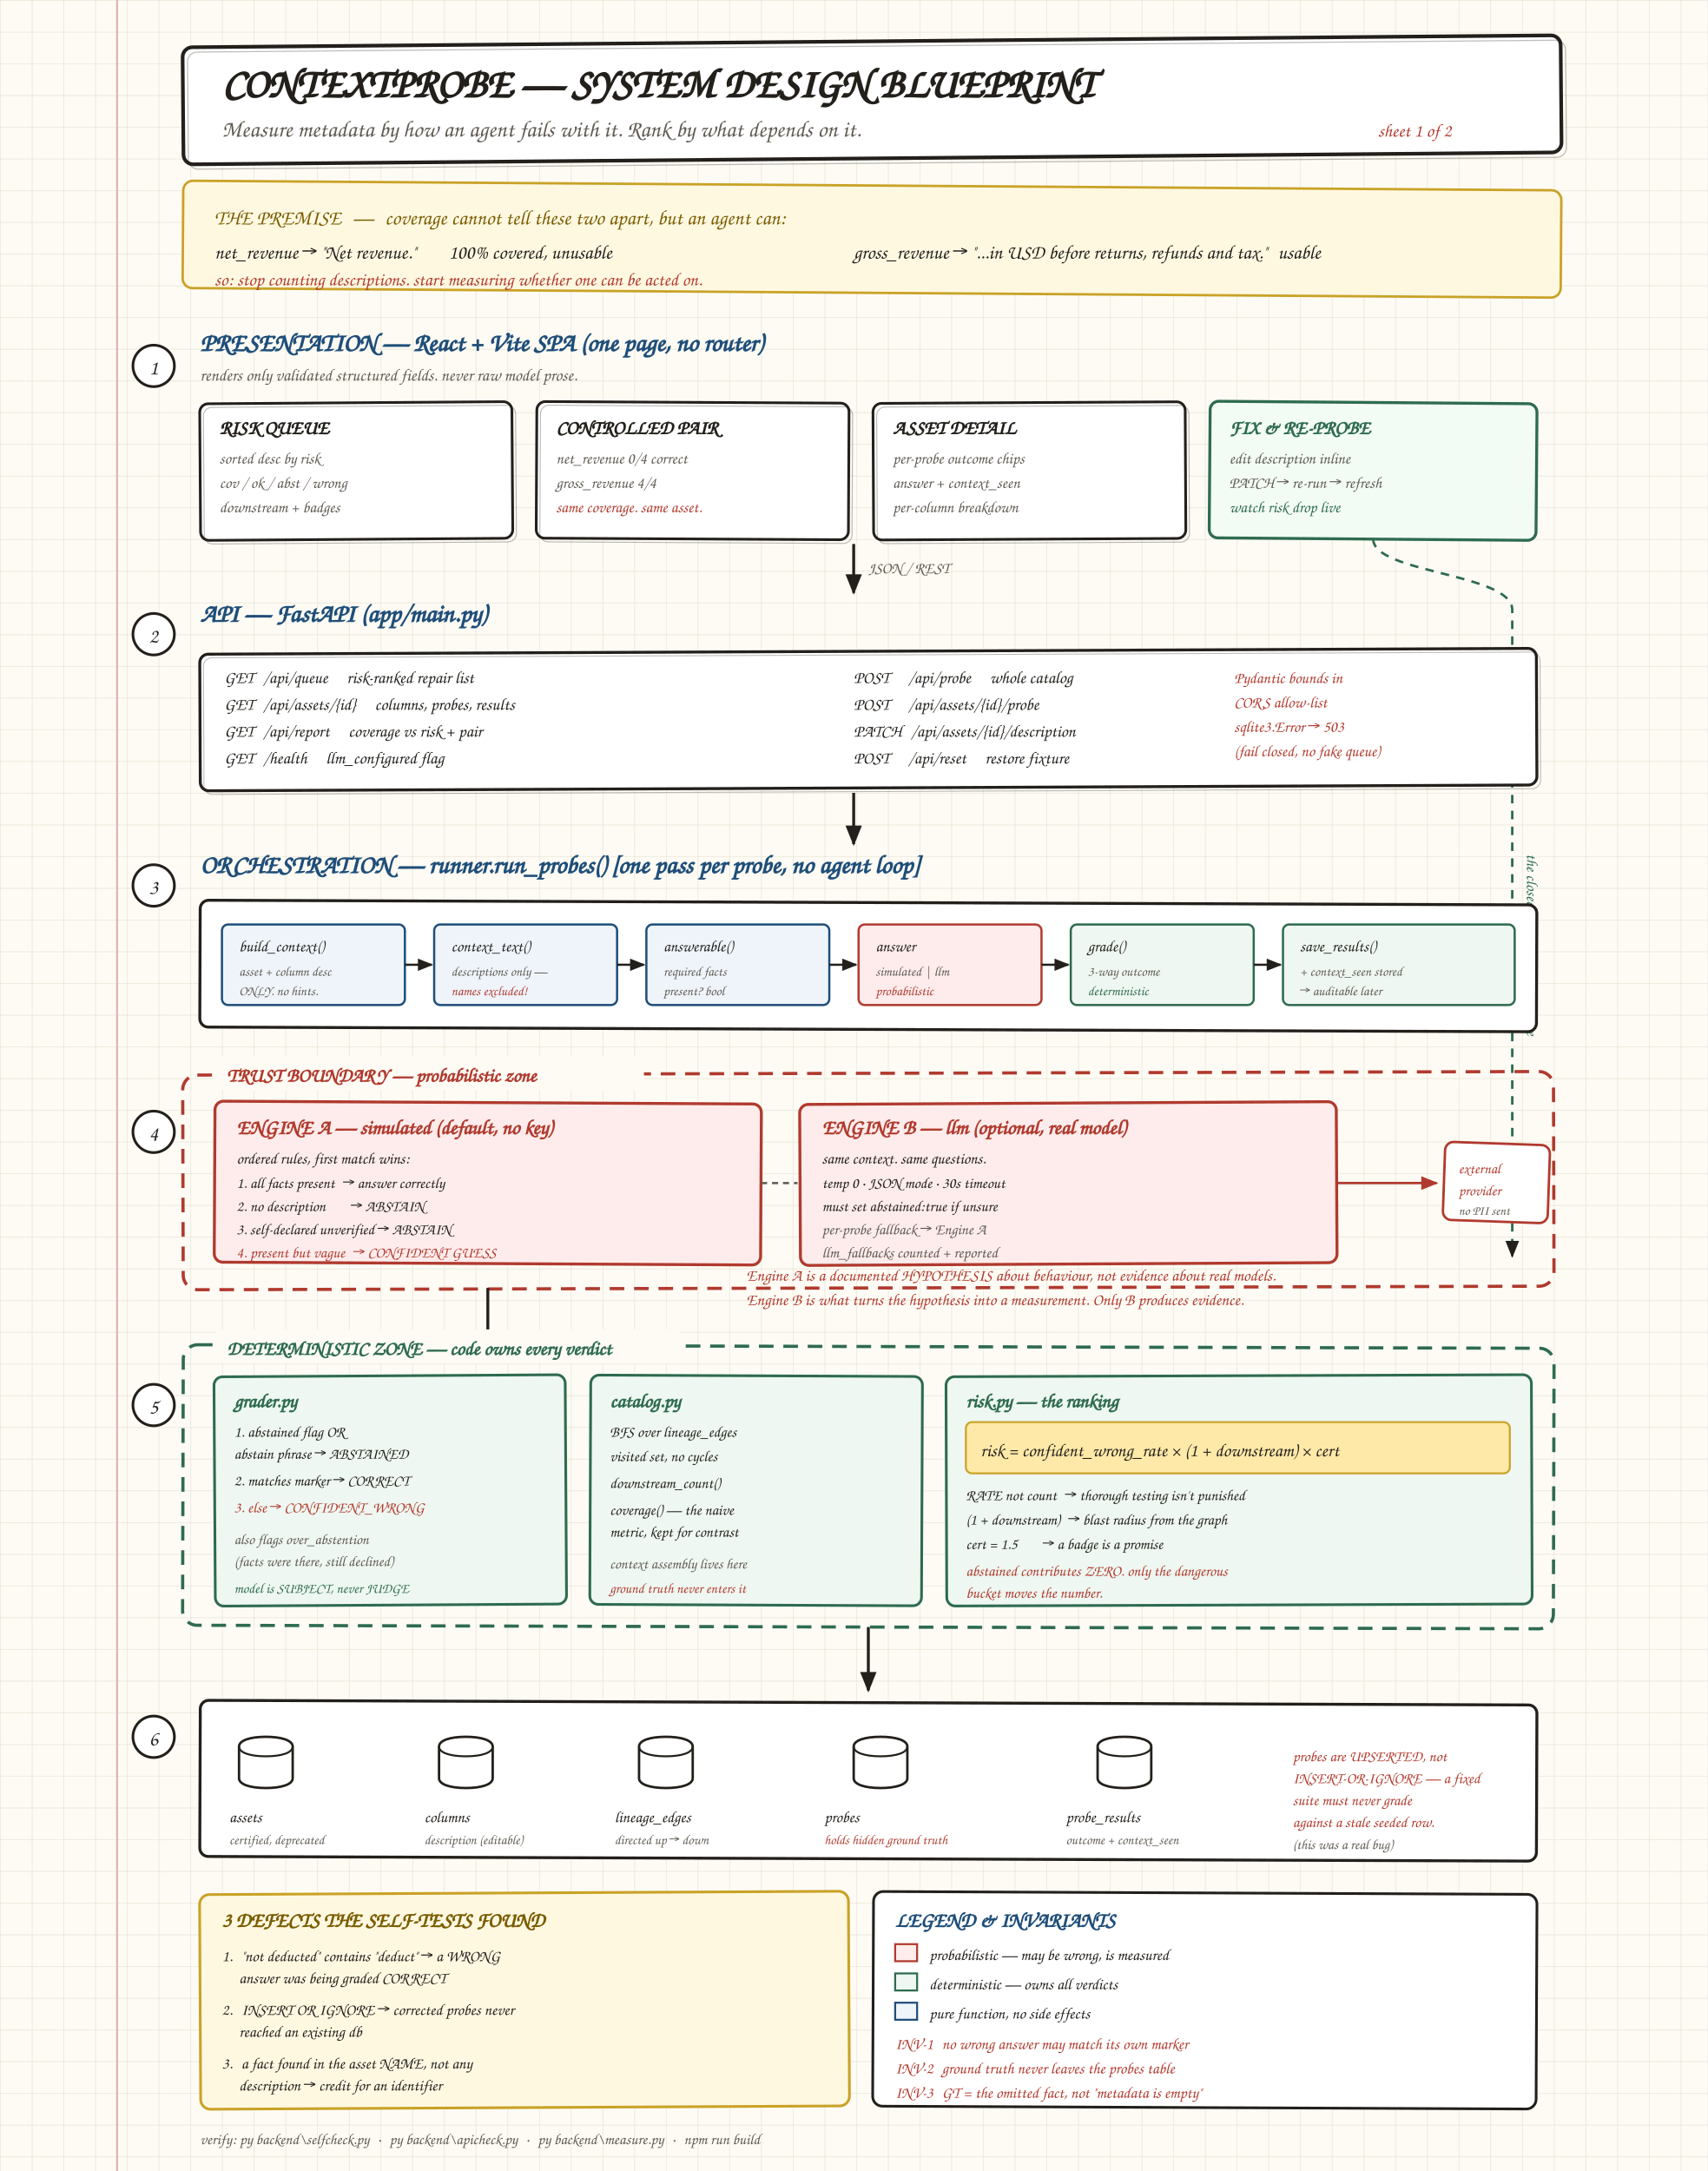
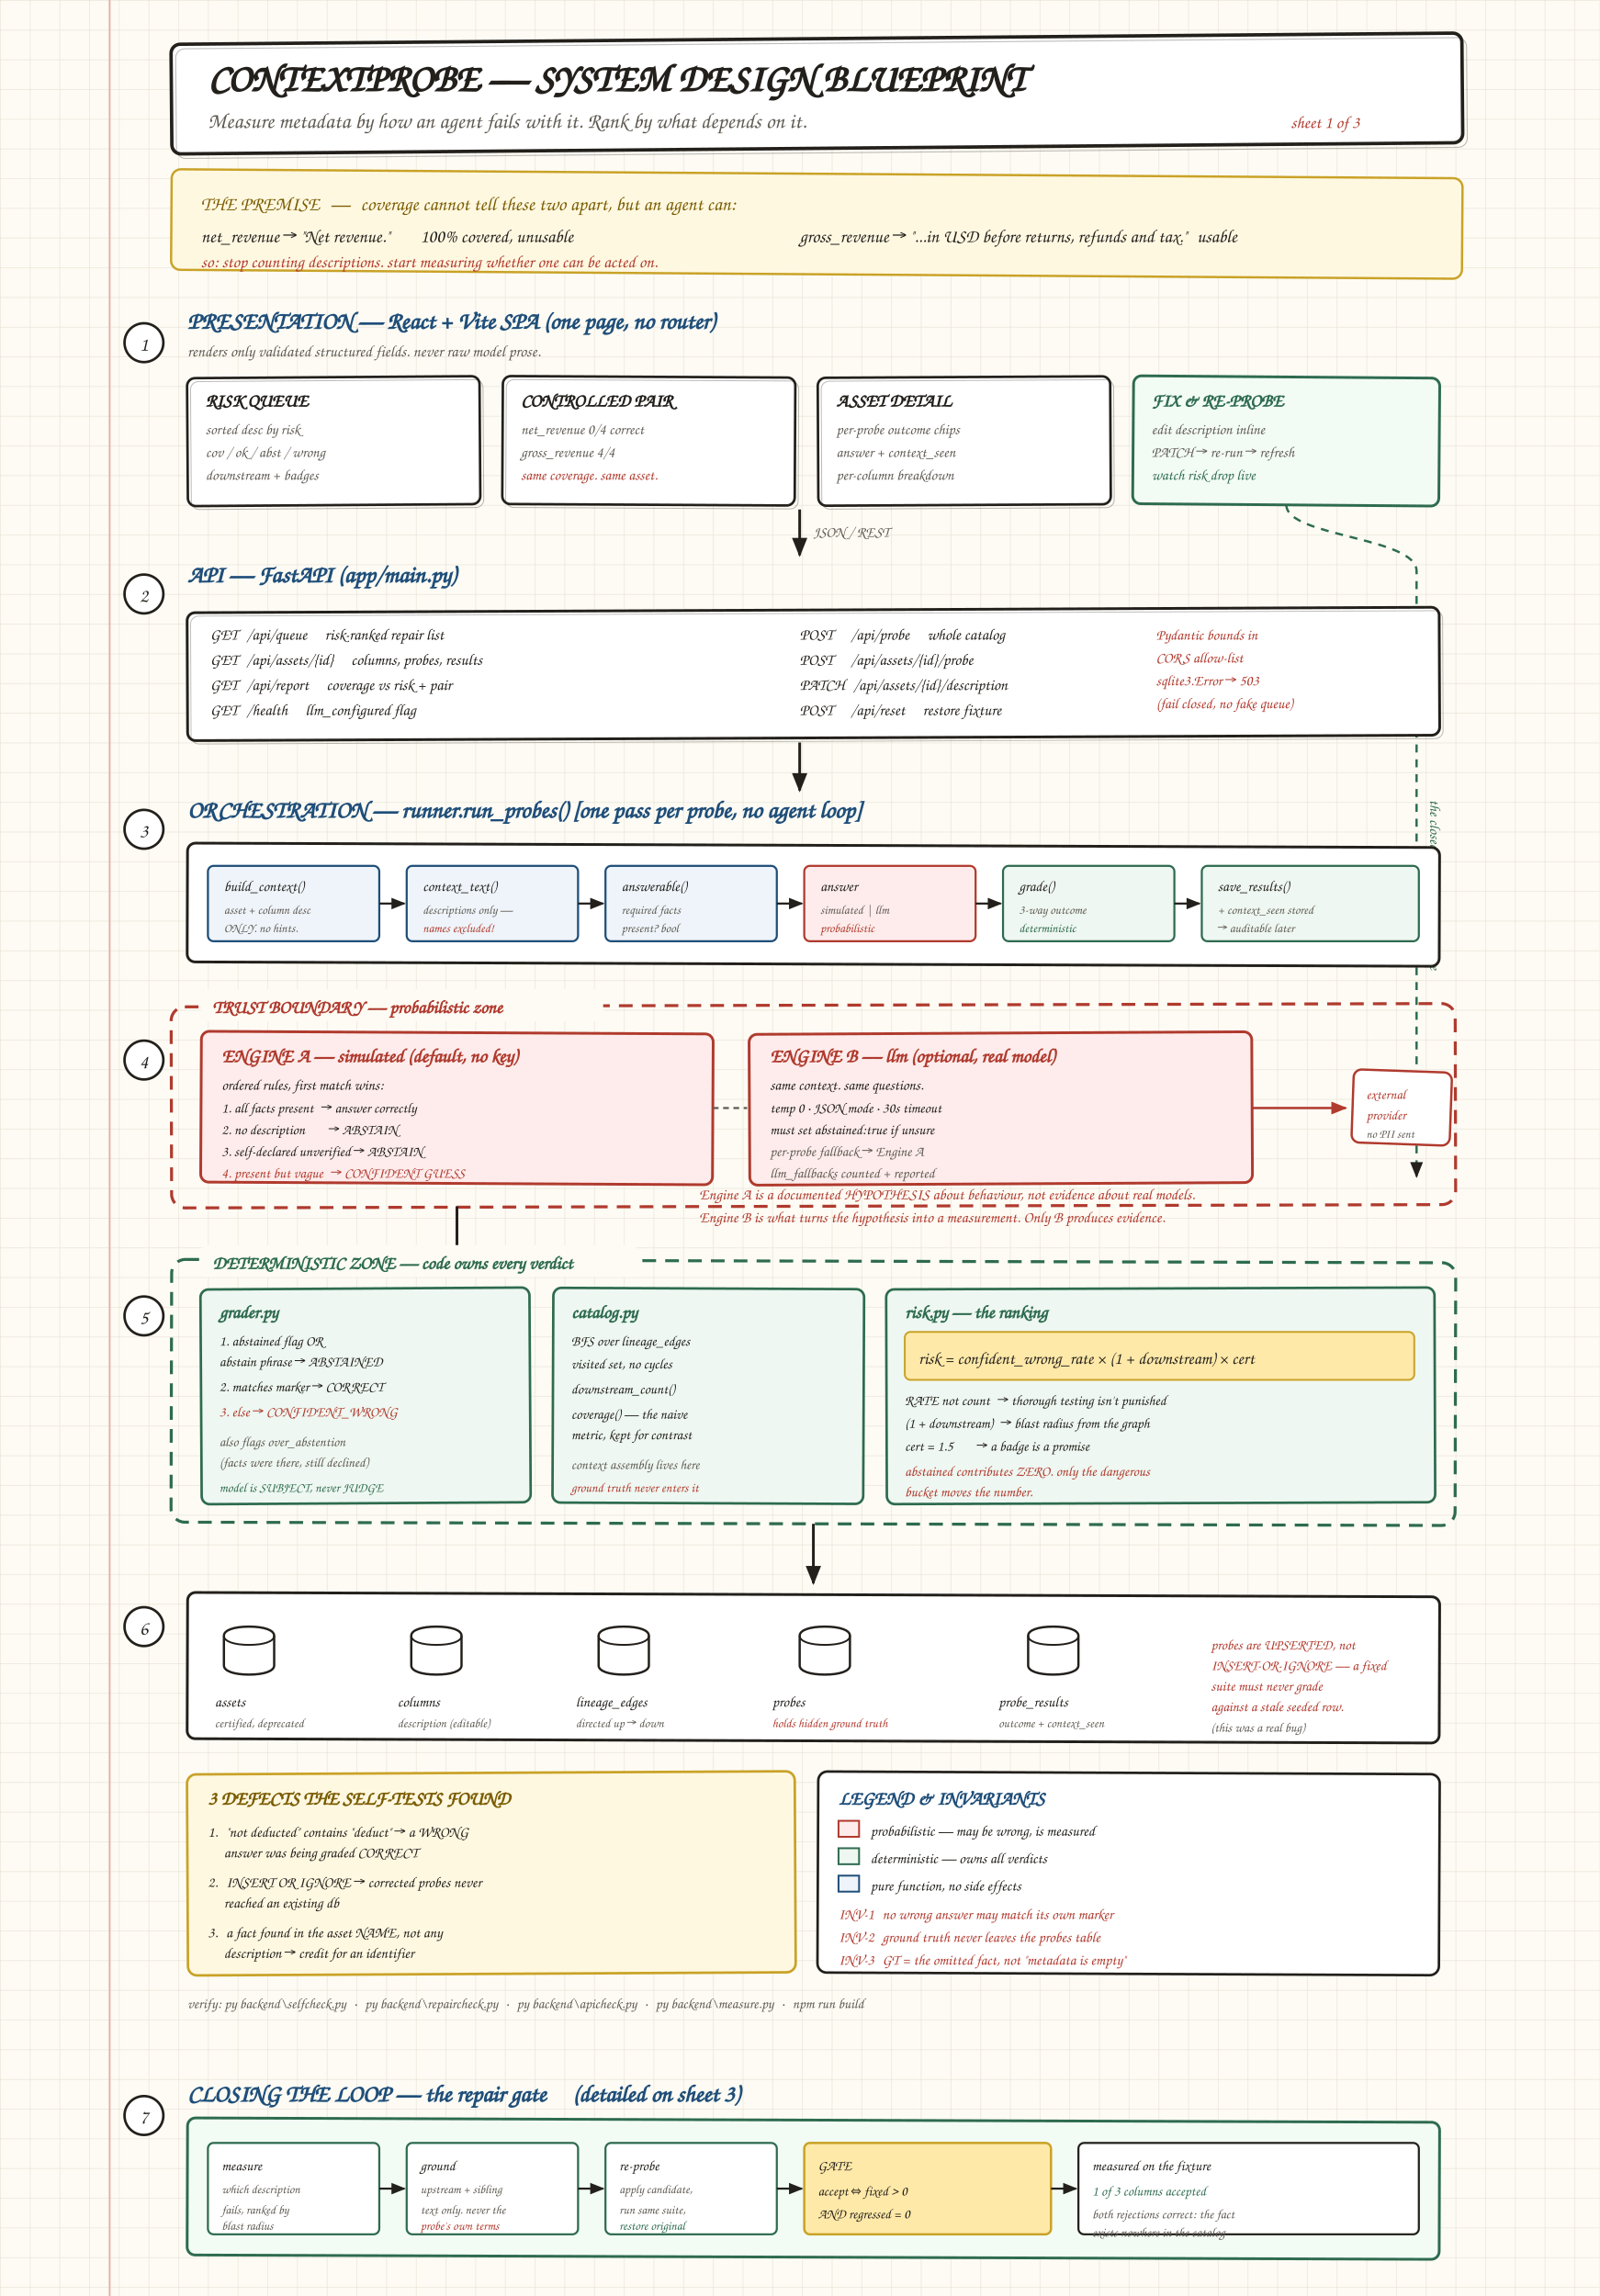
- <svg xmlns="http://www.w3.org/2000/svg" viewBox="0 0 1400 1780" width="1400" height="1780" font-family="'Comic Sans MS','Segoe Print','Bradley Hand','Chalkboard SE',cursive">
+ <svg xmlns="http://www.w3.org/2000/svg" viewBox="0 0 1400 2010" width="1400" height="2010" font-family="'Comic Sans MS','Segoe Print','Bradley Hand','Chalkboard SE',cursive">
  <defs>
    <pattern id="grid" width="26" height="26" patternUnits="userSpaceOnUse">
      <path d="M 26 0 L 0 0 0 26" fill="none" stroke="#dcd5c4" stroke-width="0.6" />
    </pattern>
    <marker id="arrow" viewBox="0 0 10 10" refX="9" refY="5" markerWidth="7" markerHeight="7" orient="auto-start-reverse">
      <path d="M 0 1 L 10 5 L 0 9 z" fill="#23201c" />
    </marker>
    <marker id="arrowRed" viewBox="0 0 10 10" refX="9" refY="5" markerWidth="7" markerHeight="7" orient="auto-start-reverse">
      <path d="M 0 1 L 10 5 L 0 9 z" fill="#b03a2e" />
    </marker>
    <marker id="arrowBlue" viewBox="0 0 10 10" refX="9" refY="5" markerWidth="7" markerHeight="7" orient="auto-start-reverse">
      <path d="M 0 1 L 10 5 L 0 9 z" fill="#1f4e79" />
    </marker>
    <g id="stack">
      <path d="M0,8 C0,3 9,0 22,0 C35,0 44,3 44,8 L44,34 C44,39 35,42 22,42 C9,42 0,39 0,34 Z" fill="#fff" stroke="#23201c" stroke-width="2" />
      <path d="M0,8 C0,13 9,16 22,16 C35,16 44,13 44,8" fill="none" stroke="#23201c" stroke-width="1.6" />
    </g>
  </defs>
-   <rect width="1400" height="1780" fill="#fdfbf4" />
-   <rect width="1400" height="1780" fill="url(#grid)" />
-   <path d="M96,0 L96,1780" stroke="#e2b4ae" stroke-width="1.6" />
+   <rect width="1400" height="2010" fill="#fdfbf4" />
+   <rect width="1400" height="2010" fill="url(#grid)" />
+   <path d="M96,0 L96,2010" stroke="#e2b4ae" stroke-width="1.6" />
  <g transform="rotate(-0.5 700 74)">
    <rect x="150" y="34" width="1130" height="96" rx="8" fill="#fff" stroke="#23201c" stroke-width="3" />
    <rect x="154" y="38" width="1130" height="96" rx="8" fill="none" stroke="#23201c" stroke-width="0.9" opacity="0.3" />
  </g>
  <text x="182" y="80" font-size="34" font-weight="bold" fill="#23201c">CONTEXTPROBE — SYSTEM DESIGN BLUEPRINT</text>
  <text x="182" y="112" font-size="19" fill="#5f5a52">Measure metadata by how an agent fails with it. Rank by what depends on it.</text>
-   <text x="1130" y="112" font-size="15" fill="#b03a2e">sheet 1 of 2</text>
+   <text x="1130" y="112" font-size="15" fill="#b03a2e">sheet 1 of 3</text>
  <g transform="rotate(0.4 700 196)">
    <rect x="150" y="152" width="1130" height="88" rx="8" fill="#fff8e1" stroke="#c9a227" stroke-width="2" />
  </g>
  <text x="176" y="184" font-size="17" fill="#7a5c00">THE PREMISE — coverage cannot tell these two apart, but an agent can:</text>
  <text x="176" y="212" font-size="16" fill="#23201c">net_revenue → "Net revenue."   100% covered, unusable</text>
  <text x="700" y="212" font-size="16" fill="#23201c">gross_revenue → "...in USD before returns, refunds and tax." usable</text>
  <text x="176" y="234" font-size="15" fill="#b03a2e">so: stop counting descriptions. start measuring whether one can be acted on.</text>
  <circle cx="126" cy="300" r="17" fill="#fff" stroke="#23201c" stroke-width="2.2" />
  <text x="126" y="307" font-size="17" text-anchor="middle" fill="#23201c">1</text>
  <text x="164" y="288" font-size="21" font-weight="bold" fill="#1f4e79">PRESENTATION — React + Vite SPA (one page, no router)</text>
  <text x="164" y="312" font-size="14" fill="#5f5a52">renders only validated structured fields. never raw model prose.</text>
  <g transform="rotate(-0.4 320 372)">
    <rect x="164" y="330" width="256" height="112" rx="7" fill="#fff" stroke="#23201c" stroke-width="2.2" />
    <rect x="167" y="333" width="256" height="112" rx="7" fill="none" stroke="#23201c" stroke-width="0.8" opacity="0.32" />
  </g>
  <text x="180" y="356" font-size="16" font-weight="bold" fill="#23201c">RISK QUEUE</text>
  <text x="180" y="380" font-size="13" fill="#5f5a52">sorted desc by risk</text>
  <text x="180" y="400" font-size="13" fill="#5f5a52">cov / ok / abst / wrong</text>
  <text x="180" y="420" font-size="13" fill="#5f5a52">downstream + badges</text>
  <g transform="rotate(0.3 590 372)">
    <rect x="440" y="330" width="256" height="112" rx="7" fill="#fff" stroke="#23201c" stroke-width="2.2" />
    <rect x="443" y="333" width="256" height="112" rx="7" fill="none" stroke="#23201c" stroke-width="0.8" opacity="0.32" />
  </g>
  <text x="456" y="356" font-size="16" font-weight="bold" fill="#23201c">CONTROLLED PAIR</text>
  <text x="456" y="380" font-size="13" fill="#5f5a52">net_revenue 0/4 correct</text>
  <text x="456" y="400" font-size="13" fill="#5f5a52">gross_revenue 4/4</text>
  <text x="456" y="420" font-size="13" fill="#b03a2e">same coverage. same asset.</text>
  <g transform="rotate(-0.3 860 372)">
    <rect x="716" y="330" width="256" height="112" rx="7" fill="#fff" stroke="#23201c" stroke-width="2.2" />
    <rect x="719" y="333" width="256" height="112" rx="7" fill="none" stroke="#23201c" stroke-width="0.8" opacity="0.32" />
  </g>
  <text x="732" y="356" font-size="16" font-weight="bold" fill="#23201c">ASSET DETAIL</text>
  <text x="732" y="380" font-size="13" fill="#5f5a52">per-probe outcome chips</text>
  <text x="732" y="400" font-size="13" fill="#5f5a52">answer + context_seen</text>
  <text x="732" y="420" font-size="13" fill="#5f5a52">per-column breakdown</text>
  <g transform="rotate(0.45 1126 372)">
    <rect x="992" y="330" width="268" height="112" rx="7" fill="#f2fbf4" stroke="#2e6b4f" stroke-width="2.4" />
  </g>
  <text x="1008" y="356" font-size="16" font-weight="bold" fill="#2e6b4f">FIX &amp; RE-PROBE</text>
  <text x="1008" y="380" font-size="13" fill="#5f5a52">edit description inline</text>
  <text x="1008" y="400" font-size="13" fill="#5f5a52">PATCH → re-run → refresh</text>
  <text x="1008" y="420" font-size="13" fill="#2e6b4f">watch risk drop live</text>
  <path d="M1126,442 C1126,470 1240,470 1240,500 C1240,690 1240,900 1240,1030" fill="none" stroke="#2e6b4f" stroke-width="2" stroke-dasharray="7 6" marker-end="url(#arrow)" />
  <text x="1252" y="700" font-size="13" fill="#2e6b4f" transform="rotate(90 1252 700)">the closed loop: fix → re-measure</text>
  <path d="M700,446 C700,462 700,468 700,486" fill="none" stroke="#23201c" stroke-width="2.4" marker-end="url(#arrow)" />
  <text x="712" y="470" font-size="13" fill="#5f5a52">JSON / REST</text>
  <circle cx="126" cy="520" r="17" fill="#fff" stroke="#23201c" stroke-width="2.2" />
  <text x="126" y="527" font-size="17" text-anchor="middle" fill="#23201c">2</text>
  <text x="164" y="510" font-size="21" font-weight="bold" fill="#1f4e79">API — FastAPI (app/main.py)</text>
  <g transform="rotate(-0.25 712 588)">
    <rect x="164" y="534" width="1096" height="112" rx="7" fill="#fff" stroke="#23201c" stroke-width="2.4" />
    <rect x="167" y="537" width="1096" height="112" rx="7" fill="none" stroke="#23201c" stroke-width="0.8" opacity="0.3" />
  </g>
  <text x="184" y="560" font-size="14" fill="#23201c">GET /api/queue  risk-ranked repair list</text>
  <text x="184" y="582" font-size="14" fill="#23201c">GET /api/assets/{id}  columns, probes, results</text>
  <text x="184" y="604" font-size="14" fill="#23201c">GET /api/report  coverage vs risk + pair</text>
  <text x="184" y="626" font-size="14" fill="#23201c">GET /health  llm_configured flag</text>
  <text x="700" y="560" font-size="14" fill="#23201c">POST  /api/probe  whole catalog</text>
  <text x="700" y="582" font-size="14" fill="#23201c">POST  /api/assets/{id}/probe</text>
  <text x="700" y="604" font-size="14" fill="#23201c">PATCH /api/assets/{id}/description</text>
  <text x="700" y="626" font-size="14" fill="#23201c">POST  /api/reset  restore fixture</text>
  <text x="1012" y="560" font-size="13" fill="#b03a2e">Pydantic bounds in</text>
  <text x="1012" y="580" font-size="13" fill="#b03a2e">CORS allow-list</text>
  <text x="1012" y="600" font-size="13" fill="#b03a2e">sqlite3.Error → 503</text>
  <text x="1012" y="620" font-size="13" fill="#b03a2e">(fail closed, no fake queue)</text>
  <path d="M700,650 C700,666 700,672 700,692" fill="none" stroke="#23201c" stroke-width="2.4" marker-end="url(#arrow)" />
  <circle cx="126" cy="726" r="17" fill="#fff" stroke="#23201c" stroke-width="2.2" />
  <text x="126" y="733" font-size="17" text-anchor="middle" fill="#23201c">3</text>
  <text x="164" y="716" font-size="21" font-weight="bold" fill="#1f4e79">ORCHESTRATION — runner.run_probes()  [one pass per probe, no agent loop]</text>
  <g transform="rotate(0.2 712 790)">
    <rect x="164" y="740" width="1096" height="104" rx="7" fill="#fff" stroke="#23201c" stroke-width="2.4" />
  </g>
  <g font-size="13" fill="#23201c">
    <rect x="182" y="758" width="150" height="66" rx="5" fill="#eef4fa" stroke="#1f4e79" stroke-width="1.8" />
    <text x="196" y="780">build_context()</text>
    <text x="196" y="800" font-size="11" fill="#5f5a52">asset + column desc</text>
    <text x="196" y="816" font-size="11" fill="#5f5a52">ONLY. no hints.</text>
    <rect x="356" y="758" width="150" height="66" rx="5" fill="#eef4fa" stroke="#1f4e79" stroke-width="1.8" />
    <text x="370" y="780">context_text()</text>
    <text x="370" y="800" font-size="11" fill="#5f5a52">descriptions only —</text>
    <text x="370" y="816" font-size="11" fill="#b03a2e">names excluded!</text>
    <rect x="530" y="758" width="150" height="66" rx="5" fill="#eef4fa" stroke="#1f4e79" stroke-width="1.8" />
    <text x="544" y="780">answerable()</text>
    <text x="544" y="800" font-size="11" fill="#5f5a52">required facts</text>
    <text x="544" y="816" font-size="11" fill="#5f5a52">present? bool</text>
    <rect x="704" y="758" width="150" height="66" rx="5" fill="#fdeceb" stroke="#b03a2e" stroke-width="1.8" />
    <text x="718" y="780">answer</text>
    <text x="718" y="800" font-size="11" fill="#5f5a52">simulated | llm</text>
    <text x="718" y="816" font-size="11" fill="#b03a2e">probabilistic</text>
    <rect x="878" y="758" width="150" height="66" rx="5" fill="#eef7f1" stroke="#2e6b4f" stroke-width="1.8" />
    <text x="892" y="780">grade()</text>
    <text x="892" y="800" font-size="11" fill="#5f5a52">3-way outcome</text>
    <text x="892" y="816" font-size="11" fill="#2e6b4f">deterministic</text>
    <rect x="1052" y="758" width="190" height="66" rx="5" fill="#eef7f1" stroke="#2e6b4f" stroke-width="1.8" />
    <text x="1066" y="780">save_results()</text>
    <text x="1066" y="800" font-size="11" fill="#5f5a52">+ context_seen stored</text>
    <text x="1066" y="816" font-size="11" fill="#5f5a52">→ auditable later</text>
  </g>
  <path d="M332,791 L354,791" stroke="#23201c" stroke-width="1.8" marker-end="url(#arrow)" />
  <path d="M506,791 L528,791" stroke="#23201c" stroke-width="1.8" marker-end="url(#arrow)" />
  <path d="M680,791 L702,791" stroke="#23201c" stroke-width="1.8" marker-end="url(#arrow)" />
  <path d="M854,791 L876,791" stroke="#23201c" stroke-width="1.8" marker-end="url(#arrow)" />
  <path d="M1028,791 L1050,791" stroke="#23201c" stroke-width="1.8" marker-end="url(#arrow)" />
  <g transform="rotate(-0.15 712 962)">
    <rect x="150" y="880" width="1124" height="176" rx="12" fill="none" stroke="#b03a2e" stroke-width="2.6" stroke-dasharray="12 8" />
  </g>
  <rect x="176" y="866" width="352" height="28" rx="5" fill="#fdfbf4" />
  <text x="186" y="887" font-size="16" font-weight="bold" fill="#b03a2e">TRUST BOUNDARY — probabilistic zone</text>
  <circle cx="126" cy="928" r="17" fill="#fff" stroke="#23201c" stroke-width="2.2" />
  <text x="126" y="935" font-size="17" text-anchor="middle" fill="#23201c">4</text>
  <g transform="rotate(0.3 400 966)">
    <rect x="176" y="904" width="448" height="132" rx="7" fill="#fdeceb" stroke="#b03a2e" stroke-width="2.4" />
  </g>
  <text x="194" y="930" font-size="17" font-weight="bold" fill="#b03a2e">ENGINE A — simulated (default, no key)</text>
  <text x="194" y="954" font-size="13" fill="#23201c">ordered rules, first match wins:</text>
  <text x="194" y="974" font-size="12.5" fill="#23201c">1. all facts present → answer correctly</text>
  <text x="194" y="993" font-size="12.5" fill="#23201c">2. no description   → ABSTAIN</text>
  <text x="194" y="1012" font-size="12.5" fill="#23201c">3. self-declared unverified → ABSTAIN</text>
  <text x="194" y="1031" font-size="12.5" fill="#b03a2e">4. present but vague → CONFIDENT GUESS</text>
  <g transform="rotate(-0.3 950 966)">
    <rect x="656" y="904" width="440" height="132" rx="7" fill="#fdeceb" stroke="#b03a2e" stroke-width="2.4" />
  </g>
  <text x="674" y="930" font-size="17" font-weight="bold" fill="#b03a2e">ENGINE B — llm (optional, real model)</text>
  <text x="674" y="954" font-size="13" fill="#23201c">same context. same questions.</text>
  <text x="674" y="974" font-size="12.5" fill="#23201c">temp 0 · JSON mode · 30s timeout</text>
  <text x="674" y="993" font-size="12.5" fill="#23201c">must set abstained:true if unsure</text>
  <text x="674" y="1012" font-size="12.5" fill="#5f5a52">per-probe fallback → Engine A</text>
  <text x="674" y="1031" font-size="12.5" fill="#5f5a52">llm_fallbacks counted + reported</text>
  <path d="M1096,970 C1130,970 1148,970 1178,970" fill="none" stroke="#b03a2e" stroke-width="2" marker-end="url(#arrowRed)" />
  <g transform="rotate(2 1240 970)">
    <rect x="1184" y="938" width="86" height="64" rx="7" fill="#fff" stroke="#b03a2e" stroke-width="2" />
  </g>
  <text x="1196" y="962" font-size="12" fill="#b03a2e">external</text>
  <text x="1196" y="980" font-size="12" fill="#b03a2e">provider</text>
  <text x="1196" y="996" font-size="10.5" fill="#5f5a52">no PII sent</text>
  <path d="M624,970 L654,970" stroke="#5f5a52" stroke-width="1.8" stroke-dasharray="5 4" />
  <text x="612" y="1050" font-size="13.5" fill="#b03a2e">Engine A is a documented HYPOTHESIS about behaviour, not evidence about real models.</text>
  <text x="612" y="1070" font-size="13.5" fill="#b03a2e">Engine B is what turns the hypothesis into a measurement. Only B produces evidence.</text>
  <path d="M400,1056 C400,1084 400,1090 400,1112" fill="none" stroke="#23201c" stroke-width="2.4" marker-end="url(#arrow)" />
  <g transform="rotate(0.15 712 1216)">
    <rect x="150" y="1104" width="1124" height="230" rx="12" fill="none" stroke="#2e6b4f" stroke-width="2.6" stroke-dasharray="12 8" />
  </g>
  <rect x="176" y="1090" width="382" height="28" rx="5" fill="#fdfbf4" />
  <text x="186" y="1111" font-size="16" font-weight="bold" fill="#2e6b4f">DETERMINISTIC ZONE — code owns every verdict</text>
  <circle cx="126" cy="1152" r="17" fill="#fff" stroke="#23201c" stroke-width="2.2" />
  <text x="126" y="1159" font-size="17" text-anchor="middle" fill="#23201c">5</text>
  <g transform="rotate(-0.35 320 1222)">
    <rect x="176" y="1128" width="288" height="188" rx="7" fill="#eef7f1" stroke="#2e6b4f" stroke-width="2.2" />
  </g>
  <text x="192" y="1154" font-size="16" font-weight="bold" fill="#2e6b4f">grader.py</text>
  <text x="192" y="1178" font-size="12.5" fill="#23201c">1. abstained flag OR</text>
  <text x="192" y="1196" font-size="12.5" fill="#23201c">   abstain phrase → ABSTAINED</text>
  <text x="192" y="1218" font-size="12.5" fill="#23201c">2. matches marker → CORRECT</text>
  <text x="192" y="1240" font-size="12.5" fill="#b03a2e">3. else → CONFIDENT_WRONG</text>
  <text x="192" y="1266" font-size="12" fill="#5f5a52">also flags over_abstention</text>
  <text x="192" y="1284" font-size="12" fill="#5f5a52">(facts were there, still declined)</text>
  <text x="192" y="1306" font-size="11.5" fill="#2e6b4f">model is SUBJECT, never JUDGE</text>
  <g transform="rotate(0.25 620 1222)">
    <rect x="484" y="1128" width="272" height="188" rx="7" fill="#eef7f1" stroke="#2e6b4f" stroke-width="2.2" />
  </g>
  <text x="500" y="1154" font-size="16" font-weight="bold" fill="#2e6b4f">catalog.py</text>
  <text x="500" y="1178" font-size="12.5" fill="#23201c">BFS over lineage_edges</text>
  <text x="500" y="1198" font-size="12.5" fill="#23201c">visited set, no cycles</text>
  <text x="500" y="1220" font-size="12.5" fill="#23201c">downstream_count()</text>
  <text x="500" y="1242" font-size="12.5" fill="#23201c">coverage() — the naive</text>
  <text x="500" y="1260" font-size="12.5" fill="#23201c">metric, kept for contrast</text>
  <text x="500" y="1286" font-size="12" fill="#5f5a52">context assembly lives here</text>
  <text x="500" y="1306" font-size="11.5" fill="#b03a2e">ground truth never enters it</text>
  <g transform="rotate(-0.2 1000 1222)">
    <rect x="776" y="1128" width="480" height="188" rx="7" fill="#eef7f1" stroke="#2e6b4f" stroke-width="2.2" />
  </g>
  <text x="792" y="1154" font-size="16" font-weight="bold" fill="#2e6b4f">risk.py — the ranking</text>
  <rect x="792" y="1166" width="446" height="42" rx="5" fill="#ffe9a8" stroke="#c9a227" stroke-width="1.6" />
  <text x="804" y="1194" font-size="15" fill="#23201c">risk = confident_wrong_rate × (1 + downstream) × cert</text>
  <text x="792" y="1230" font-size="12.5" fill="#23201c">RATE not count → thorough testing isn't punished</text>
  <text x="792" y="1250" font-size="12.5" fill="#23201c">(1 + downstream) → blast radius from the graph</text>
  <text x="792" y="1270" font-size="12.5" fill="#23201c">cert = 1.5   → a badge is a promise</text>
  <text x="792" y="1292" font-size="12.5" fill="#b03a2e">abstained contributes ZERO. only the dangerous</text>
  <text x="792" y="1310" font-size="12.5" fill="#b03a2e">bucket moves the number.</text>
  <path d="M712,1334 C712,1358 712,1364 712,1386" fill="none" stroke="#23201c" stroke-width="2.4" marker-end="url(#arrow)" />
  <circle cx="126" cy="1424" r="17" fill="#fff" stroke="#23201c" stroke-width="2.2" />
  <text x="126" y="1431" font-size="17" text-anchor="middle" fill="#23201c">6</text>
  <text x="164" y="1412" font-size="21" font-weight="bold" fill="#1f4e79">PERSISTENCE — SQLite (zero setup, seeded + upserted on boot)</text>
  <g transform="rotate(0.2 712 1466)">
    <rect x="164" y="1396" width="1096" height="128" rx="7" fill="#fff" stroke="#23201c" stroke-width="2.4" />
  </g>
  <g transform="translate(196,1424)">
    <use href="#stack" />
  </g>
  <text x="188" y="1494" font-size="13" fill="#23201c">assets</text>
  <text x="188" y="1512" font-size="11" fill="#5f5a52">certified, deprecated</text>
  <g transform="translate(360,1424)">
    <use href="#stack" />
  </g>
  <text x="348" y="1494" font-size="13" fill="#23201c">columns</text>
  <text x="348" y="1512" font-size="11" fill="#5f5a52">description (editable)</text>
  <g transform="translate(524,1424)">
    <use href="#stack" />
  </g>
  <text x="504" y="1494" font-size="13" fill="#23201c">lineage_edges</text>
  <text x="504" y="1512" font-size="11" fill="#5f5a52">directed up → down</text>
  <g transform="translate(700,1424)">
    <use href="#stack" />
  </g>
  <text x="676" y="1494" font-size="13" fill="#23201c">probes</text>
  <text x="676" y="1512" font-size="11" fill="#b03a2e">holds hidden ground truth</text>
  <g transform="translate(900,1424)">
    <use href="#stack" />
  </g>
  <text x="874" y="1494" font-size="13" fill="#23201c">probe_results</text>
  <text x="874" y="1512" font-size="11" fill="#5f5a52">outcome + context_seen</text>
  <text x="1060" y="1444" font-size="12.5" fill="#b03a2e">probes are UPSERTED, not</text>
  <text x="1060" y="1462" font-size="12.5" fill="#b03a2e">INSERT-OR-IGNORE — a fixed</text>
  <text x="1060" y="1480" font-size="12.5" fill="#b03a2e">suite must never grade</text>
  <text x="1060" y="1498" font-size="12.5" fill="#b03a2e">against a stale seeded row.</text>
  <text x="1060" y="1516" font-size="11.5" fill="#5f5a52">(this was a real bug)</text>
  <g transform="rotate(-0.3 430 1620)">
    <rect x="164" y="1552" width="532" height="176" rx="8" fill="#fff8e1" stroke="#c9a227" stroke-width="2.2" />
  </g>
  <text x="182" y="1580" font-size="17" font-weight="bold" fill="#7a5c00">3 DEFECTS THE SELF-TESTS FOUND</text>
  <text x="182" y="1608" font-size="13" fill="#23201c">1. "not deducted" contains "deduct" → a WRONG</text>
  <text x="196" y="1626" font-size="13" fill="#23201c">answer was being graded CORRECT</text>
  <text x="182" y="1652" font-size="13" fill="#23201c">2. INSERT OR IGNORE → corrected probes never</text>
  <text x="196" y="1670" font-size="13" fill="#23201c">reached an existing db</text>
  <text x="182" y="1696" font-size="13" fill="#23201c">3. a fact found in the asset NAME, not any</text>
  <text x="196" y="1714" font-size="13" fill="#23201c">description → credit for an identifier</text>
  <g transform="rotate(0.25 986 1620)">
    <rect x="716" y="1552" width="544" height="176" rx="8" fill="#fff" stroke="#23201c" stroke-width="2.2" />
  </g>
  <text x="734" y="1580" font-size="17" font-weight="bold" fill="#1f4e79">LEGEND &amp; INVARIANTS</text>
  <rect x="734" y="1594" width="18" height="14" fill="#fdeceb" stroke="#b03a2e" stroke-width="1.6" />
  <text x="762" y="1607" font-size="13" fill="#23201c">probabilistic — may be wrong, is measured</text>
  <rect x="734" y="1618" width="18" height="14" fill="#eef7f1" stroke="#2e6b4f" stroke-width="1.6" />
  <text x="762" y="1631" font-size="13" fill="#23201c">deterministic — owns all verdicts</text>
  <rect x="734" y="1642" width="18" height="14" fill="#eef4fa" stroke="#1f4e79" stroke-width="1.6" />
  <text x="762" y="1655" font-size="13" fill="#23201c">pure function, no side effects</text>
  <text x="734" y="1680" font-size="13" fill="#b03a2e">INV-1 no wrong answer may match its own marker</text>
  <text x="734" y="1700" font-size="13" fill="#b03a2e">INV-2 ground truth never leaves the probes table</text>
  <text x="734" y="1720" font-size="13" fill="#b03a2e">INV-3 GT = the omitted fact, not "metadata is empty"</text>
-   <text x="164" y="1758" font-size="12.5" fill="#5f5a52">verify: py backend\selfcheck.py · py backend\apicheck.py · py backend\measure.py · npm run build</text>
+   <text x="164" y="1758" font-size="12.5" fill="#5f5a52">verify: py backend\selfcheck.py · py backend\repaircheck.py · py backend\apicheck.py · py backend\measure.py · npm run build</text>
+   <circle cx="126" cy="1852" r="17" fill="#fff" stroke="#23201c" stroke-width="2.2" />
+   <text x="126" y="1859" font-size="17" text-anchor="middle" fill="#23201c">7</text>
+   <text x="164" y="1840" font-size="21" font-weight="bold" fill="#1f4e79">CLOSING THE LOOP — the repair gate  (detailed on sheet 3)</text>
+   <g transform="rotate(0.2 712 1912)">
+     <rect x="164" y="1856" width="1096" height="120" rx="7" fill="#f2fbf4" stroke="#2e6b4f" stroke-width="2.4" />
+   </g>
+   <g font-size="12.5">
+     <rect x="182" y="1876" width="150" height="80" rx="5" fill="#fff" stroke="#2e6b4f" stroke-width="1.8" />
+     <text x="194" y="1900" fill="#23201c">measure</text>
+     <text x="194" y="1920" font-size="11" fill="#5f5a52">which description</text>
+     <text x="194" y="1938" font-size="11" fill="#5f5a52">fails, ranked by</text>
+     <text x="194" y="1952" font-size="11" fill="#5f5a52">blast radius</text>
+     <rect x="356" y="1876" width="150" height="80" rx="5" fill="#fff" stroke="#2e6b4f" stroke-width="1.8" />
+     <text x="368" y="1900" fill="#23201c">ground</text>
+     <text x="368" y="1920" font-size="11" fill="#5f5a52">upstream + sibling</text>
+     <text x="368" y="1938" font-size="11" fill="#5f5a52">text only. never the</text>
+     <text x="368" y="1952" font-size="11" fill="#b03a2e">probe's own terms</text>
+     <rect x="530" y="1876" width="150" height="80" rx="5" fill="#fff" stroke="#2e6b4f" stroke-width="1.8" />
+     <text x="542" y="1900" fill="#23201c">re-probe</text>
+     <text x="542" y="1920" font-size="11" fill="#5f5a52">apply candidate,</text>
+     <text x="542" y="1938" font-size="11" fill="#5f5a52">run same suite,</text>
+     <text x="542" y="1952" font-size="11" fill="#2e6b4f">restore original</text>
+     <rect x="704" y="1876" width="216" height="80" rx="5" fill="#ffe9a8" stroke="#c9a227" stroke-width="2" />
+     <text x="716" y="1900" fill="#23201c">GATE</text>
+     <text x="716" y="1922" font-size="12" fill="#23201c">accept ⇔ fixed &gt; 0</text>
+     <text x="716" y="1942" font-size="12" fill="#23201c">AND regressed = 0</text>
+     <rect x="944" y="1876" width="298" height="80" rx="5" fill="#fff" stroke="#23201c" stroke-width="1.8" />
+     <text x="956" y="1900" fill="#23201c">measured on the fixture</text>
+     <text x="956" y="1922" font-size="12" fill="#2e6b4f">1 of 3 columns accepted</text>
+     <text x="956" y="1942" font-size="11.5" fill="#5f5a52">both rejections correct: the fact</text>
+     <text x="956" y="1958" font-size="11.5" fill="#5f5a52">exists nowhere in the catalog</text>
+   </g>
+   <path d="M332,1916 L354,1916" stroke="#23201c" stroke-width="1.8" marker-end="url(#arrow)" />
+   <path d="M506,1916 L528,1916" stroke="#23201c" stroke-width="1.8" marker-end="url(#arrow)" />
+   <path d="M680,1916 L702,1916" stroke="#23201c" stroke-width="1.8" marker-end="url(#arrow)" />
+   <path d="M920,1916 L942,1916" stroke="#23201c" stroke-width="1.8" marker-end="url(#arrow)" />
</svg>
